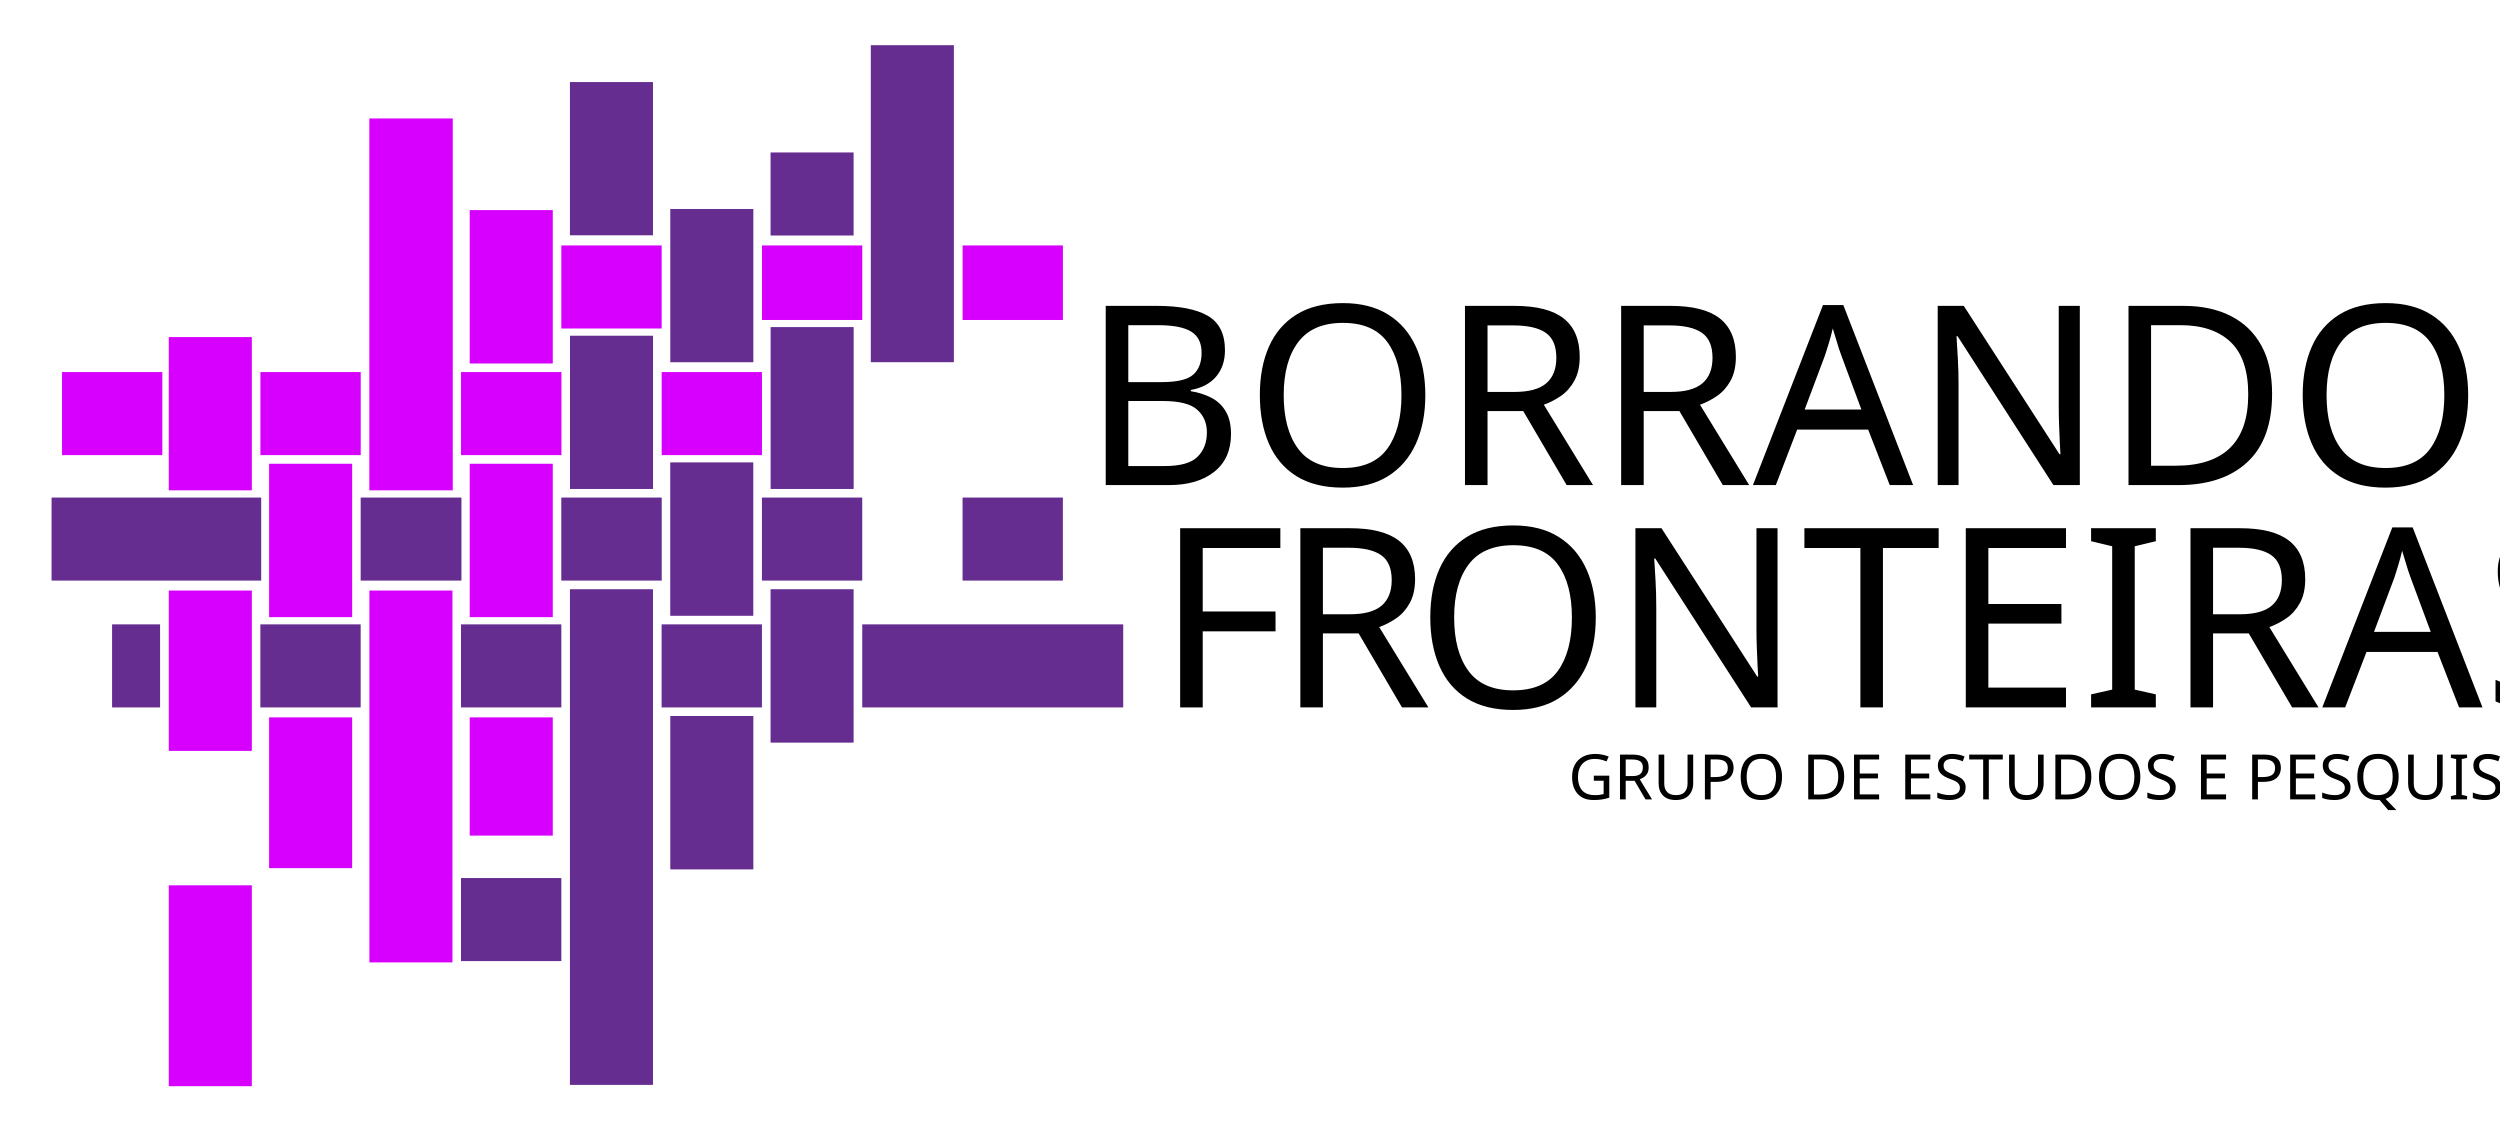
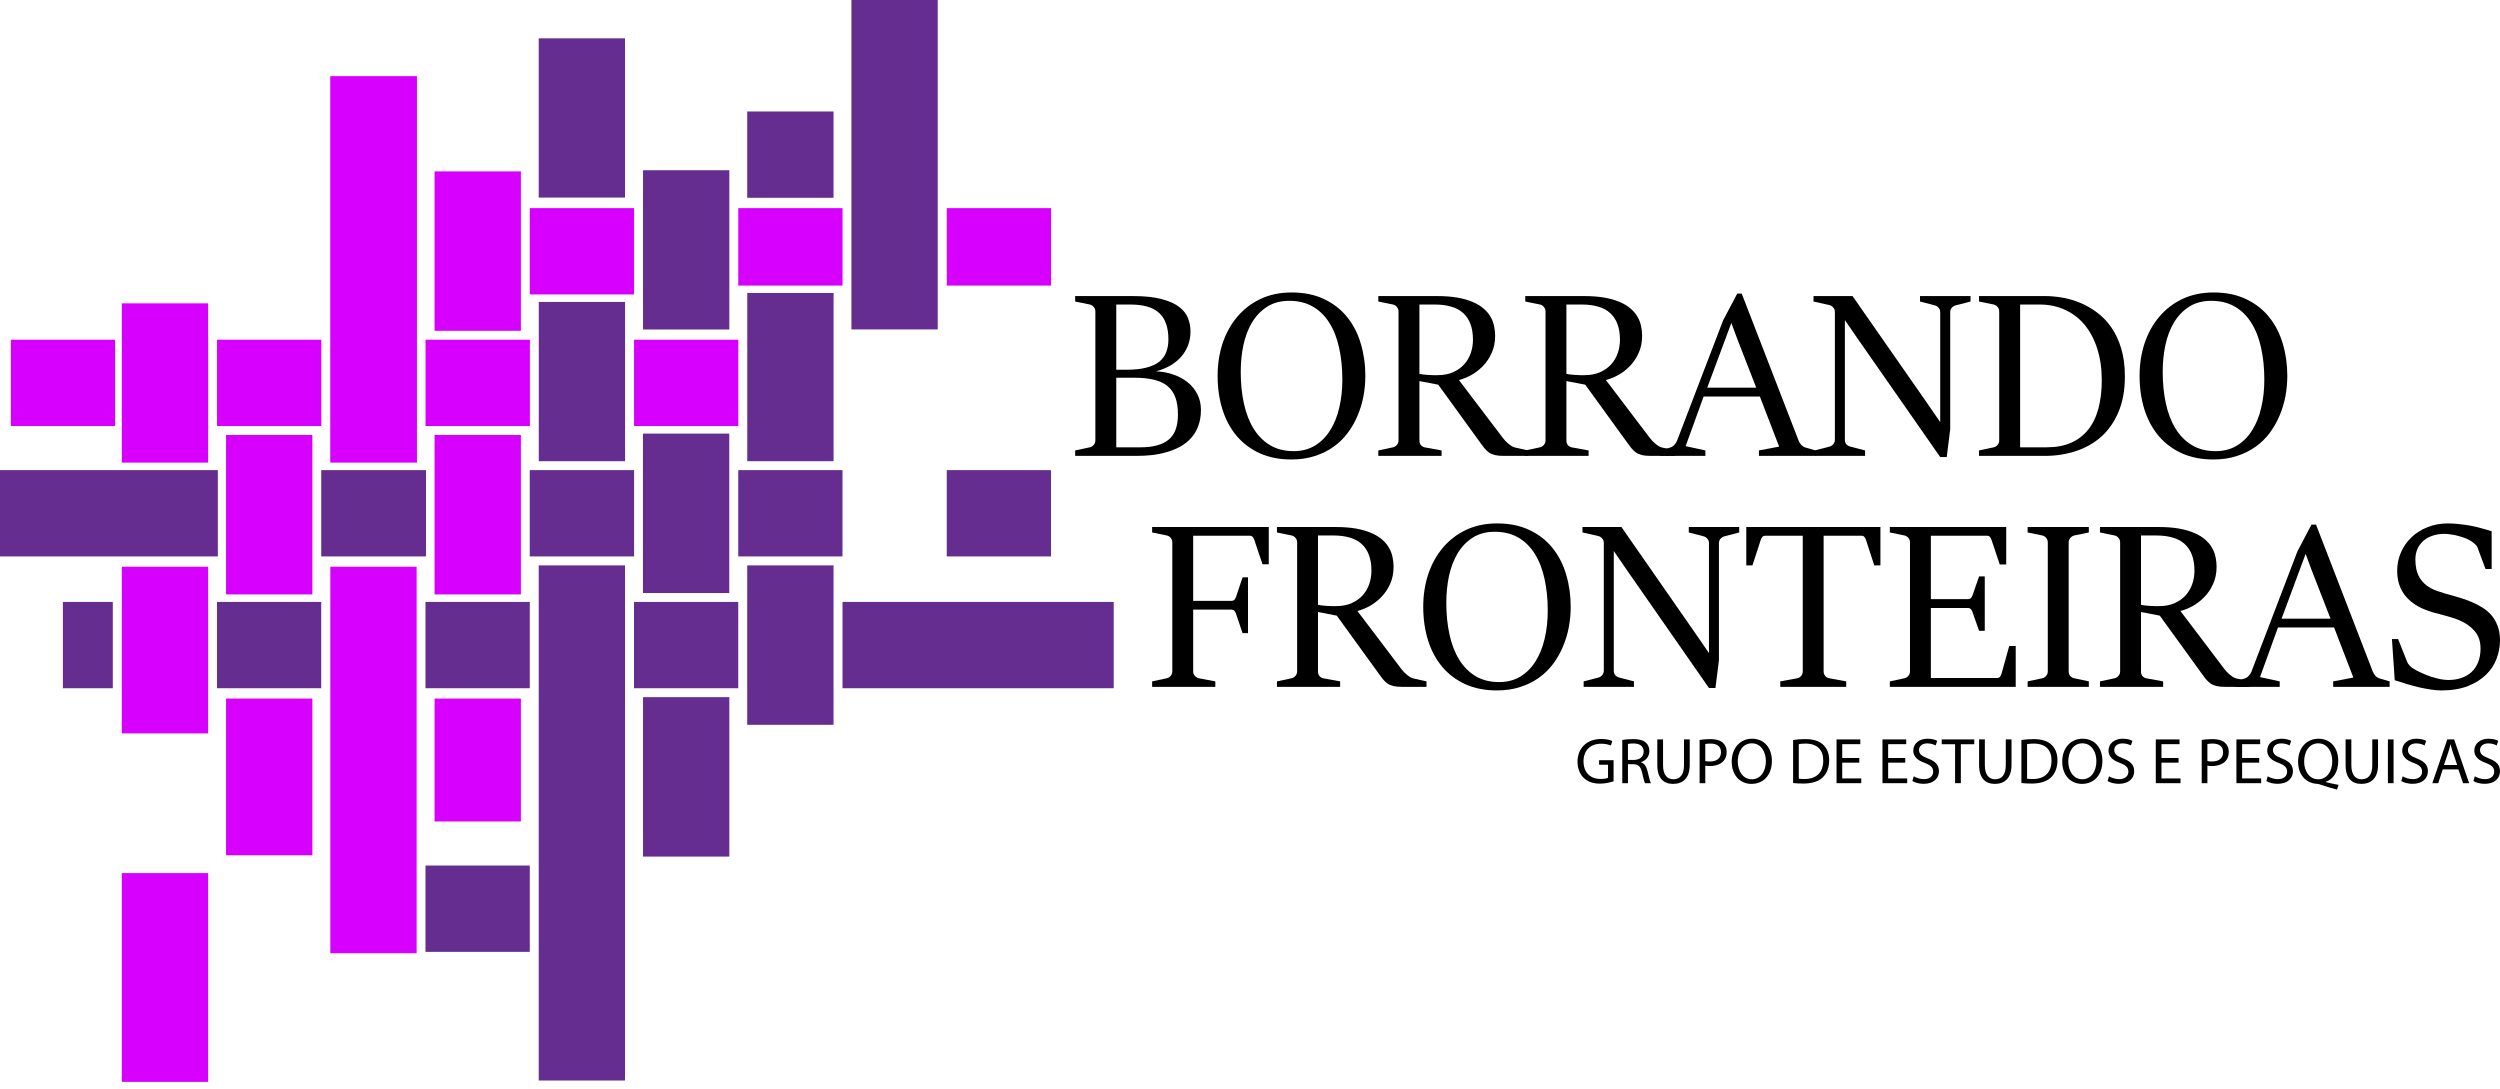
- <svg xmlns="http://www.w3.org/2000/svg" id="Camada_1" viewBox="0 0 478 215.7">
-   <defs>
-     <style>.cls-1{font-family:SitkaBanner, Sitka;font-size:48px;}.cls-1,.cls-2{fill:#000;}.cls-3{fill:#d700ff;}.cls-3,.cls-4{stroke-width:0px;}.cls-5{letter-spacing:0em;}.cls-4{fill:#662d91;}.cls-2{font-family:MyriadPro-Regular, 'Myriad Pro';font-size:12px;}</style>
-   </defs>
-   <rect class="cls-4" x="21.43" y="119.38" width="9.18" height="15.88" />
-   <rect class="cls-4" x="88.14" y="167.88" width="19.19" height="15.88" />
-   <rect class="cls-4" x="69.53" y="152.1" width="94.77" height="15.88" transform="translate(-43.13 276.96) rotate(-90)" />
-   <rect class="cls-4" x="102.26" y="70.9" width="29.3" height="15.88" transform="translate(38.08 195.75) rotate(-90)" />
-   <rect class="cls-4" x="121.44" y="46.67" width="29.3" height="15.88" transform="translate(81.49 190.7) rotate(-90)" />
-   <rect class="cls-4" x="102.26" y="22.39" width="29.3" height="15.88" transform="translate(86.58 147.25) rotate(-90)" />
-   <rect class="cls-4" x="121.43" y="95.13" width="29.33" height="15.88" transform="translate(33.02 239.17) rotate(-90)" />
-   <rect class="cls-4" x="121.43" y="143.63" width="29.33" height="15.88" transform="translate(-15.47 287.66) rotate(-90)" />
-   <rect class="cls-4" x="140.61" y="119.38" width="29.33" height="15.88" transform="translate(27.95 282.6) rotate(-90)" />
-   <rect class="cls-4" x="144.14" y="31.02" width="60.61" height="15.88" transform="translate(135.48 213.39) rotate(-90)" />
-   <rect class="cls-4" x="139.8" y="70.08" width="30.95" height="15.88" transform="translate(77.26 233.29) rotate(-90)" />
-   <rect class="cls-4" x="147.34" y="29.15" width="15.88" height="15.88" transform="translate(118.18 192.37) rotate(-90)" />
-   <rect class="cls-4" x="9.86" y="95.13" width="40.08" height="15.88" />
-   <rect class="cls-4" x="107.32" y="95.13" width="19.2" height="15.88" />
-   <rect class="cls-4" x="145.68" y="95.13" width="19.18" height="15.88" />
-   <rect class="cls-4" x="184.04" y="95.13" width="19.18" height="15.88" />
-   <rect class="cls-4" x="68.96" y="95.13" width="19.27" height="15.88" />
-   <rect class="cls-4" x="126.5" y="119.38" width="19.18" height="15.88" />
-   <rect class="cls-4" x="164.86" y="119.38" width="49.9" height="15.88" />
-   <rect class="cls-4" x="88.14" y="119.38" width="19.19" height="15.88" />
-   <rect class="cls-4" x="49.78" y="119.38" width="19.18" height="15.88" />
-   <rect class="cls-3" x="21.01" y="180.54" width="38.41" height="15.88" transform="translate(-148.27 228.69) rotate(-90)" />
-   <rect class="cls-3" x="145.69" y="46.93" width="19.18" height="14.25" />
-   <rect class="cls-3" x="184.05" y="46.93" width="19.18" height="14.25" />
-   <rect class="cls-3" x="32.27" y="112.91" width="15.88" height="30.66" />
-   <rect class="cls-3" x="51.45" y="137.16" width="15.88" height="28.83" />
-   <rect class="cls-3" x="70.63" y="112.91" width="15.88" height="71.1" />
-   <rect class="cls-3" x="49.79" y="71.14" width="19.18" height="15.88" />
-   <rect class="cls-3" x="11.86" y="71.14" width="19.18" height="15.88" />
-   <rect class="cls-3" x="88.15" y="71.14" width="19.2" height="15.88" />
-   <rect class="cls-3" x="32.27" y="64.45" width="15.88" height="29.3" />
-   <rect class="cls-3" x="70.62" y="22.65" width="15.95" height="71.1" />
-   <rect class="cls-3" x="107.33" y="46.93" width="19.18" height="15.88" />
-   <rect class="cls-3" x="89.81" y="40.17" width="15.88" height="29.33" />
-   <rect class="cls-3" x="89.81" y="88.67" width="15.88" height="29.33" />
-   <rect class="cls-3" x="89.81" y="137.16" width="15.88" height="22.61" />
-   <rect class="cls-3" x="51.45" y="88.67" width="15.88" height="29.33" />
-   <rect class="cls-3" x="126.51" y="71.14" width="19.18" height="15.88" />
-   <text class="cls-1" transform="translate(220.99 135.26)">
-     <tspan x="0" y="0">F</tspan>
-     <tspan class="cls-5" x="22.98" y="0">R</tspan>
-     <tspan x="49.56" y="0">ONTEIRAS</tspan>
-   </text>
-   <text class="cls-1" transform="translate(206.76 92.75)">
-     <tspan x="0" y="0">BORRANDO</tspan>
-   </text>
-   <text class="cls-2" transform="translate(299.85 152.84)">
-     <tspan x="0" y="0">GRUPO DE ESTUDOS E PESQUISAS</tspan>
-   </text>
+ <svg xmlns="http://www.w3.org/2000/svg" width="255" height="111" viewBox="0 0 255 111" fill="none">
+   <path d="M11.504 61.396H6.415V70.2H11.504V61.396Z" fill="#662D91" />
+   <path d="M54.039 88.285H43.4V97.09H54.039V88.285Z" fill="#662D91" />
+   <path d="M54.948 57.67V110.213H63.752V57.67H54.948Z" fill="#662D91" />
+   <path d="M54.954 30.798V47.042H63.758V30.798H54.954Z" fill="#662D91" />
+   <path d="M65.588 17.364V33.609H74.392V17.364H65.588Z" fill="#662D91" />
+   <path d="M54.948 3.909V20.153H63.752V3.909H54.948Z" fill="#662D91" />
+   <path d="M65.582 44.226V60.487H74.386V44.226H65.582Z" fill="#662D91" />
+   <path d="M65.588 71.109V87.371H74.392V71.109H65.588Z" fill="#662D91" />
+   <path d="M76.216 57.67V73.931H85.02V57.67H76.216Z" fill="#662D91" />
+   <path d="M86.844 3.8147e-06V33.603H95.648V3.8147e-06H86.844Z" fill="#662D91" />
+   <path d="M76.221 29.883V47.042H85.025V29.883H76.221Z" fill="#662D91" />
+   <path d="M76.216 11.371V20.175H85.02V11.371H76.216Z" fill="#662D91" />
+   <path d="M22.221 47.952H0V56.756H22.221V47.952Z" fill="#662D91" />
+   <path d="M64.678 47.952H54.033V56.756H64.678V47.952Z" fill="#662D91" />
+   <path d="M85.935 47.952H75.301V56.756H85.935V47.952Z" fill="#662D91" />
+   <path d="M107.202 47.952H96.568V56.756H107.202V47.952Z" fill="#662D91" />
+   <path d="M43.45 47.952H32.766V56.756H43.45V47.952Z" fill="#662D91" />
+   <path d="M75.301 61.396H64.667V70.2H75.301V61.396Z" fill="#662D91" />
+   <path d="M113.6 61.396H85.935V70.2H113.6V61.396Z" fill="#662D91" />
+   <path d="M54.039 61.396H43.4V70.2H54.039V61.396Z" fill="#662D91" />
+   <path d="M32.766 61.396H22.132V70.2H32.766V61.396Z" fill="#662D91" />
+   <path d="M12.425 89.056L12.425 110.351H21.229V89.056H12.425Z" fill="#D700FF" />
+   <path d="M85.94 21.229H75.306V29.129H85.94V21.229Z" fill="#D700FF" />
+   <path d="M107.208 21.229H96.574V29.129H107.208V21.229Z" fill="#D700FF" />
+   <path d="M21.229 57.809H12.425V74.808H21.229V57.809Z" fill="#D700FF" />
+   <path d="M31.862 71.254H23.058V87.237H31.862V71.254Z" fill="#D700FF" />
+   <path d="M42.496 57.809H33.692V97.228H42.496V57.809Z" fill="#D700FF" />
+   <path d="M32.772 34.651H22.138V43.455H32.772V34.651Z" fill="#D700FF" />
+   <path d="M11.742 34.651H1.109V43.455H11.742V34.651Z" fill="#D700FF" />
+   <path d="M54.05 34.651H43.405V43.455H54.05V34.651Z" fill="#D700FF" />
+   <path d="M21.229 30.942H12.425V47.186H21.229V30.942Z" fill="#D700FF" />
+   <path d="M42.529 7.767H33.686V47.186H42.529V7.767Z" fill="#D700FF" />
+   <path d="M64.673 21.229H54.039V30.033H64.673V21.229Z" fill="#D700FF" />
+   <path d="M53.13 17.481H44.326V33.742H53.13V17.481Z" fill="#D700FF" />
+   <path d="M53.13 44.37H44.326V60.631H53.13V44.37Z" fill="#D700FF" />
+   <path d="M53.13 71.254H44.326V83.789H53.13V71.254Z" fill="#D700FF" />
+   <path d="M31.862 44.37H23.058V60.631H31.862V44.37Z" fill="#D700FF" />
+   <path d="M75.306 34.651H64.673V43.455H75.306V34.651Z" fill="#D700FF" />
+   <path d="M117.518 69.501L119.02 69.182C119.178 69.143 119.308 69.06 119.41 68.934C119.521 68.807 119.576 68.658 119.576 68.484V55.329C119.576 55.148 119.521 54.994 119.41 54.867C119.308 54.741 119.178 54.658 119.02 54.619L117.518 54.312V53.755H129.414V57.553H128.775L127.936 55.057C127.896 54.938 127.841 54.84 127.77 54.761C127.699 54.682 127.593 54.643 127.451 54.643H121.704V61.291H125.559C125.717 61.291 125.831 61.256 125.902 61.185C125.973 61.106 126.028 61.011 126.068 60.901L126.742 58.89H127.297V64.58H126.742L126.068 62.593C126.028 62.474 125.973 62.376 125.902 62.297C125.831 62.218 125.717 62.179 125.559 62.179H121.704V68.484C121.704 68.665 121.759 68.815 121.87 68.934C121.98 69.052 122.114 69.135 122.272 69.182L123.963 69.501V70.058H117.518V69.501Z" fill="black" />
+   <path d="M130.249 69.501L131.751 69.182C131.909 69.143 132.039 69.06 132.141 68.934C132.252 68.807 132.307 68.658 132.307 68.484V55.329C132.307 55.148 132.252 54.994 132.141 54.867C132.039 54.741 131.909 54.658 131.751 54.619L130.249 54.312V53.755H136.233C137.037 53.755 137.742 53.811 138.349 53.921C138.956 54.032 139.477 54.185 139.91 54.383C140.352 54.572 140.714 54.797 140.998 55.057C141.29 55.309 141.518 55.585 141.684 55.885C141.857 56.185 141.976 56.5 142.039 56.831C142.11 57.155 142.145 57.478 142.145 57.801C142.145 58.472 142.023 59.067 141.778 59.588C141.542 60.108 141.238 60.554 140.868 60.925C140.505 61.295 140.107 61.599 139.674 61.836C139.24 62.064 138.834 62.226 138.456 62.321L142.937 68.236C143.008 68.33 143.095 68.433 143.197 68.543C143.3 68.646 143.406 68.744 143.517 68.839C143.627 68.926 143.737 69.005 143.848 69.076C143.966 69.139 144.076 69.182 144.179 69.206L145.503 69.501V70.058H143.008C142.653 70.058 142.358 70.03 142.121 69.975C141.893 69.919 141.692 69.833 141.518 69.714C141.345 69.588 141.183 69.434 141.033 69.253C140.892 69.064 140.726 68.839 140.537 68.579L136.351 62.794L134.435 62.427V68.484C134.435 68.665 134.479 68.815 134.565 68.934C134.66 69.052 134.786 69.135 134.944 69.182L136.694 69.501V70.058H130.249V69.501ZM134.435 61.694C134.522 61.717 134.644 61.737 134.802 61.753C134.96 61.769 135.129 61.784 135.31 61.8C135.492 61.808 135.665 61.816 135.831 61.824C136.004 61.824 136.146 61.824 136.256 61.824C136.871 61.824 137.403 61.725 137.853 61.528C138.31 61.323 138.688 61.055 138.988 60.724C139.287 60.392 139.512 60.01 139.662 59.576C139.812 59.142 139.886 58.689 139.886 58.215C139.886 57.584 139.8 57.044 139.626 56.595C139.453 56.137 139.201 55.763 138.87 55.471C138.546 55.179 138.144 54.966 137.663 54.832C137.183 54.69 136.635 54.619 136.02 54.619H134.435V61.694Z" fill="black" />
+   <path d="M152.679 70.424C151.473 70.424 150.405 70.215 149.474 69.797C148.544 69.371 147.76 68.784 147.121 68.034C146.483 67.277 145.998 66.378 145.667 65.337C145.336 64.288 145.17 63.141 145.17 61.895C145.17 60.712 145.34 59.603 145.679 58.57C146.026 57.537 146.522 56.638 147.169 55.873C147.815 55.1 148.603 54.493 149.534 54.051C150.464 53.61 151.52 53.389 152.703 53.389C153.98 53.389 155.087 53.617 156.025 54.075C156.971 54.524 157.752 55.136 158.367 55.909C158.989 56.681 159.451 57.584 159.75 58.618C160.058 59.643 160.211 60.735 160.211 61.895C160.211 62.581 160.148 63.267 160.022 63.953C159.896 64.639 159.699 65.298 159.431 65.929C159.171 66.56 158.836 67.151 158.426 67.703C158.024 68.248 157.543 68.721 156.983 69.123C156.423 69.525 155.785 69.841 155.068 70.069C154.358 70.306 153.562 70.424 152.679 70.424ZM152.904 69.572C153.731 69.572 154.453 69.387 155.068 69.016C155.69 68.638 156.207 68.121 156.617 67.467C157.034 66.812 157.346 66.043 157.551 65.16C157.764 64.269 157.87 63.31 157.87 62.285C157.87 61.102 157.76 60.018 157.539 59.032C157.326 58.046 156.995 57.198 156.546 56.488C156.104 55.778 155.544 55.226 154.867 54.832C154.189 54.438 153.388 54.24 152.466 54.24C151.591 54.24 150.838 54.442 150.208 54.844C149.585 55.246 149.072 55.782 148.67 56.453C148.276 57.115 147.985 57.884 147.795 58.76C147.614 59.627 147.523 60.534 147.523 61.481C147.523 62.64 147.63 63.713 147.843 64.698C148.056 65.684 148.383 66.54 148.824 67.266C149.266 67.983 149.821 68.547 150.491 68.957C151.169 69.367 151.973 69.572 152.904 69.572Z" fill="black" />
+   <path d="M161.532 69.501L163.033 69.111C163.191 69.072 163.321 68.989 163.424 68.863C163.534 68.729 163.589 68.579 163.589 68.413V55.376C163.589 55.195 163.534 55.045 163.424 54.927C163.321 54.8 163.191 54.718 163.033 54.678L161.413 54.312V53.755H165.386L173.202 64.994L174.314 66.615V55.4C174.314 55.218 174.259 55.069 174.148 54.95C174.046 54.824 173.916 54.741 173.758 54.702L172.257 54.312V53.755H177.4V54.312L175.898 54.702C175.741 54.741 175.607 54.824 175.496 54.95C175.386 55.077 175.331 55.226 175.331 55.4V67.348L174.976 70.176H174.314L165.848 58.014L164.606 56.204V68.413C164.606 68.594 164.657 68.748 164.76 68.874C164.87 68.993 165.004 69.072 165.162 69.111L166.663 69.501V70.058H161.532V69.501Z" fill="black" />
+   <path d="M181.587 69.501L183.325 69.182C183.482 69.15 183.613 69.072 183.715 68.945C183.825 68.811 183.881 68.658 183.881 68.484V54.643H180.109C179.951 54.643 179.837 54.682 179.766 54.761C179.695 54.84 179.639 54.938 179.6 55.057L178.749 57.671H178.122V53.755H191.803V57.671H191.176L190.325 55.057C190.286 54.938 190.23 54.84 190.159 54.761C190.096 54.682 189.99 54.643 189.84 54.643H186.009V68.484C186.009 68.665 186.064 68.819 186.175 68.945C186.285 69.072 186.419 69.15 186.577 69.182L188.315 69.501V70.058H181.587V69.501Z" fill="black" />
+   <path d="M192.762 69.501L194.263 69.182C194.421 69.143 194.551 69.06 194.654 68.934C194.764 68.807 194.819 68.658 194.819 68.484V55.329C194.819 55.148 194.764 54.994 194.654 54.867C194.551 54.741 194.421 54.658 194.263 54.619L192.762 54.312V53.755H204.634V57.577H203.972L203.132 55.057C203.093 54.938 203.037 54.84 202.966 54.761C202.895 54.682 202.789 54.643 202.647 54.643H196.948V61.114H200.684C200.842 61.114 200.956 61.078 201.027 61.007C201.098 60.936 201.153 60.846 201.193 60.735L201.867 58.795H202.446V64.344H201.867L201.193 62.427C201.153 62.301 201.098 62.202 201.027 62.131C200.956 62.052 200.842 62.013 200.684 62.013H196.948V69.158H203.664C203.806 69.158 203.912 69.123 203.983 69.052C204.054 68.973 204.109 68.871 204.149 68.744L204.941 65.893H205.603V70.058H192.762V69.501Z" fill="black" />
+   <path d="M206.818 69.501L208.32 69.182C208.477 69.143 208.607 69.06 208.71 68.934C208.82 68.807 208.875 68.658 208.875 68.484V55.329C208.875 55.148 208.82 54.994 208.71 54.867C208.607 54.741 208.477 54.658 208.32 54.619L206.818 54.312V53.755H213.061V54.312L211.571 54.619C211.414 54.658 211.28 54.745 211.169 54.879C211.059 55.005 211.004 55.155 211.004 55.329V68.484C211.004 68.665 211.055 68.819 211.158 68.945C211.268 69.064 211.406 69.143 211.571 69.182L213.061 69.501V70.058H206.818V69.501Z" fill="black" />
+   <path d="M214.197 69.501L215.699 69.182C215.856 69.143 215.986 69.06 216.089 68.934C216.199 68.807 216.254 68.658 216.254 68.484V55.329C216.254 55.148 216.199 54.994 216.089 54.867C215.986 54.741 215.856 54.658 215.699 54.619L214.197 54.312V53.755H220.18C220.984 53.755 221.69 53.811 222.297 53.921C222.904 54.032 223.424 54.185 223.858 54.383C224.299 54.572 224.662 54.797 224.945 55.057C225.237 55.309 225.466 55.585 225.631 55.885C225.805 56.185 225.923 56.5 225.986 56.831C226.057 57.155 226.092 57.478 226.092 57.801C226.092 58.472 225.97 59.067 225.726 59.588C225.489 60.108 225.186 60.554 224.815 60.925C224.453 61.295 224.055 61.599 223.621 61.836C223.187 62.064 222.781 62.226 222.403 62.321L226.885 68.236C226.956 68.33 227.042 68.433 227.145 68.543C227.247 68.646 227.354 68.744 227.464 68.839C227.574 68.926 227.685 69.005 227.795 69.076C227.913 69.139 228.024 69.182 228.126 69.206L229.451 69.501V70.058H226.956C226.601 70.058 226.305 70.03 226.069 69.975C225.84 69.919 225.639 69.833 225.466 69.714C225.292 69.588 225.131 69.434 224.981 69.253C224.839 69.064 224.673 68.839 224.484 68.579L220.298 62.794L218.383 62.427V68.484C218.383 68.665 218.426 68.815 218.513 68.934C218.607 69.052 218.734 69.135 218.891 69.182L220.641 69.501V70.058H214.197V69.501ZM218.383 61.694C218.469 61.717 218.592 61.737 218.749 61.753C218.907 61.769 219.076 61.784 219.258 61.8C219.439 61.808 219.612 61.816 219.778 61.824C219.951 61.824 220.093 61.824 220.204 61.824C220.819 61.824 221.351 61.725 221.8 61.528C222.257 61.323 222.636 61.055 222.935 60.724C223.235 60.392 223.459 60.01 223.609 59.576C223.759 59.142 223.834 58.689 223.834 58.215C223.834 57.584 223.747 57.044 223.574 56.595C223.4 56.137 223.148 55.763 222.817 55.471C222.494 55.179 222.092 54.966 221.611 54.832C221.13 54.69 220.582 54.619 219.967 54.619H218.383V61.694Z" fill="black" />
+   <path d="M227.933 69.501L228.949 69.206C229.107 69.158 229.245 69.072 229.363 68.945C229.489 68.811 229.584 68.665 229.647 68.508L234.342 56.228L235.772 53.507H236.233L242.028 68.508C242.091 68.665 242.181 68.811 242.3 68.945C242.426 69.072 242.568 69.158 242.725 69.206L243.742 69.501V70.058H237.984V69.501L240.041 69.111L238.078 64H232.355L230.522 69.064L232.532 69.501V70.058H227.933V69.501ZM237.712 63.101L235.772 58.109L235.181 56.512H235.169L232.722 63.101H237.712Z" fill="black" />
+   <path d="M243.979 65.183H244.606L245.54 67.538C245.58 67.632 245.655 67.743 245.765 67.869C245.883 67.995 245.986 68.086 246.072 68.141C246.356 68.322 246.664 68.488 246.995 68.638C247.326 68.788 247.657 68.918 247.988 69.028C248.319 69.131 248.634 69.214 248.934 69.277C249.234 69.332 249.498 69.359 249.726 69.359C250.223 69.359 250.672 69.288 251.074 69.147C251.484 69.005 251.831 68.799 252.115 68.531C252.406 68.255 252.627 67.92 252.777 67.526C252.935 67.124 253.014 66.666 253.014 66.153C253.014 65.428 252.816 64.836 252.422 64.379C252.028 63.914 251.496 63.539 250.826 63.255C250.526 63.129 250.231 63.026 249.939 62.947C249.647 62.861 249.352 62.778 249.052 62.699C248.761 62.62 248.465 62.541 248.165 62.462C247.874 62.376 247.582 62.273 247.29 62.155C246.407 61.8 245.722 61.291 245.233 60.629C244.752 59.966 244.512 59.162 244.512 58.215C244.512 57.545 244.642 56.918 244.902 56.334C245.162 55.743 245.521 55.23 245.978 54.797C246.443 54.355 246.991 54.012 247.621 53.767C248.252 53.515 248.934 53.389 249.667 53.389C250.069 53.389 250.467 53.412 250.861 53.46C251.256 53.499 251.642 53.554 252.02 53.625C252.399 53.696 252.765 53.783 253.12 53.886C253.475 53.98 253.818 54.083 254.149 54.193V58.038H253.522L252.706 55.849C252.667 55.731 252.592 55.625 252.481 55.53C252.379 55.435 252.284 55.356 252.198 55.293C252.008 55.151 251.788 55.029 251.535 54.927C251.283 54.824 251.023 54.737 250.755 54.666C250.495 54.595 250.239 54.544 249.986 54.513C249.734 54.473 249.517 54.453 249.336 54.453C248.871 54.453 248.453 54.52 248.083 54.655C247.72 54.781 247.413 54.958 247.16 55.187C246.908 55.416 246.711 55.692 246.569 56.015C246.435 56.338 246.368 56.689 246.368 57.068C246.368 57.399 246.4 57.722 246.463 58.038C246.526 58.353 246.64 58.649 246.806 58.925C246.971 59.201 247.196 59.458 247.48 59.694C247.771 59.923 248.138 60.116 248.579 60.274C248.863 60.376 249.143 60.467 249.419 60.546C249.703 60.625 249.986 60.704 250.27 60.783C250.554 60.861 250.842 60.948 251.133 61.043C251.433 61.138 251.744 61.252 252.068 61.386C252.43 61.536 252.785 61.717 253.132 61.93C253.486 62.135 253.802 62.392 254.078 62.699C254.354 63.007 254.574 63.373 254.74 63.799C254.913 64.225 255 64.73 255 65.314C255 65.937 254.886 66.556 254.657 67.171C254.436 67.778 254.082 68.322 253.593 68.803C253.112 69.285 252.493 69.675 251.736 69.975C250.98 70.274 250.073 70.424 249.017 70.424C248.67 70.424 248.303 70.393 247.917 70.33C247.539 70.274 247.145 70.2 246.735 70.105C246.333 70.01 245.923 69.9 245.505 69.774C245.087 69.647 244.673 69.517 244.263 69.383L243.979 65.183Z" fill="black" />
+   <path d="M109.666 45.945L111.17 45.625C111.328 45.586 111.459 45.503 111.561 45.377C111.672 45.251 111.727 45.101 111.727 44.927V31.772C111.727 31.591 111.672 31.437 111.561 31.311C111.459 31.184 111.328 31.102 111.17 31.062L109.666 30.755V30.199H115.565C116.75 30.199 117.721 30.301 118.479 30.506C119.245 30.703 119.846 30.971 120.28 31.311C120.714 31.642 121.014 32.024 121.18 32.458C121.346 32.892 121.429 33.342 121.429 33.807C121.429 34.319 121.346 34.793 121.18 35.226C121.014 35.66 120.777 36.051 120.469 36.398C120.161 36.745 119.79 37.044 119.356 37.297C118.922 37.541 118.44 37.734 117.911 37.876C118.543 37.9 119.135 38.011 119.688 38.208C120.248 38.397 120.734 38.661 121.145 39C121.563 39.331 121.891 39.734 122.128 40.207C122.373 40.68 122.495 41.212 122.495 41.804C122.495 42.427 122.404 42.975 122.223 43.448C122.049 43.922 121.804 44.332 121.488 44.679C121.18 45.026 120.813 45.318 120.387 45.554C119.968 45.783 119.514 45.968 119.024 46.11C118.543 46.252 118.037 46.355 117.508 46.418C116.979 46.473 116.45 46.501 115.921 46.501H109.666V45.945ZM114.937 37.711C115.727 37.711 116.391 37.64 116.928 37.498C117.472 37.356 117.911 37.155 118.242 36.895C118.574 36.626 118.811 36.303 118.953 35.924C119.103 35.538 119.178 35.104 119.178 34.623C119.178 33.992 119.095 33.452 118.929 33.002C118.772 32.553 118.531 32.186 118.207 31.902C117.883 31.61 117.476 31.397 116.987 31.263C116.505 31.129 115.94 31.062 115.293 31.062H113.859V37.711H114.937ZM116.359 45.625C117.623 45.625 118.57 45.365 119.202 44.844C119.834 44.324 120.15 43.472 120.15 42.289C120.15 41.595 120.063 41.011 119.889 40.538C119.715 40.057 119.447 39.671 119.083 39.379C118.72 39.079 118.254 38.862 117.686 38.728C117.125 38.594 116.458 38.527 115.684 38.527H113.859V45.625H116.359Z" fill="black" />
+   <path d="M131.719 46.867C130.511 46.867 129.441 46.658 128.509 46.24C127.577 45.815 126.792 45.227 126.152 44.478C125.512 43.721 125.026 42.821 124.695 41.78C124.363 40.731 124.197 39.584 124.197 38.338C124.197 37.155 124.367 36.047 124.707 35.014C125.054 33.98 125.552 33.081 126.199 32.316C126.847 31.543 127.637 30.936 128.568 30.494C129.5 30.053 130.559 29.832 131.743 29.832C133.022 29.832 134.132 30.061 135.072 30.518C136.019 30.968 136.801 31.579 137.417 32.352C138.041 33.125 138.503 34.028 138.803 35.061C139.111 36.086 139.265 37.178 139.265 38.338C139.265 39.024 139.202 39.71 139.076 40.396C138.949 41.082 138.752 41.741 138.483 42.372C138.223 43.003 137.887 43.594 137.477 44.146C137.074 44.691 136.592 45.164 136.031 45.566C135.471 45.968 134.831 46.284 134.112 46.512C133.402 46.749 132.604 46.867 131.719 46.867ZM131.944 46.016C132.774 46.016 133.496 45.83 134.112 45.459C134.736 45.081 135.253 44.564 135.664 43.91C136.083 43.255 136.395 42.486 136.6 41.603C136.813 40.712 136.92 39.753 136.92 38.728C136.92 37.545 136.809 36.461 136.588 35.475C136.375 34.489 136.043 33.641 135.593 32.931C135.151 32.221 134.59 31.669 133.911 31.275C133.232 30.881 132.43 30.684 131.506 30.684C130.63 30.684 129.875 30.885 129.244 31.287C128.62 31.689 128.106 32.225 127.704 32.896C127.309 33.558 127.017 34.327 126.827 35.203C126.645 36.07 126.555 36.977 126.555 37.924C126.555 39.083 126.661 40.156 126.874 41.142C127.088 42.127 127.415 42.983 127.858 43.709C128.3 44.426 128.857 44.99 129.528 45.4C130.207 45.81 131.013 46.016 131.944 46.016Z" fill="black" />
+   <path d="M140.588 45.945L142.092 45.625C142.25 45.586 142.381 45.503 142.483 45.377C142.594 45.251 142.649 45.101 142.649 44.927V31.772C142.649 31.591 142.594 31.437 142.483 31.311C142.381 31.184 142.25 31.102 142.092 31.062L140.588 30.755V30.199H146.582C147.387 30.199 148.094 30.254 148.702 30.364C149.31 30.475 149.832 30.628 150.266 30.826C150.708 31.015 151.072 31.24 151.356 31.5C151.648 31.752 151.877 32.028 152.043 32.328C152.217 32.628 152.335 32.943 152.398 33.274C152.469 33.598 152.505 33.921 152.505 34.245C152.505 34.915 152.382 35.51 152.138 36.031C151.901 36.551 151.597 36.997 151.226 37.368C150.862 37.738 150.463 38.042 150.029 38.279C149.595 38.507 149.188 38.669 148.809 38.764L153.299 44.679C153.37 44.773 153.457 44.876 153.559 44.986C153.662 45.089 153.768 45.187 153.879 45.282C153.99 45.369 154.1 45.448 154.211 45.519C154.329 45.582 154.44 45.625 154.542 45.649L155.869 45.945V46.501H153.37C153.014 46.501 152.718 46.473 152.481 46.418C152.252 46.363 152.051 46.276 151.877 46.157C151.703 46.031 151.541 45.877 151.391 45.696C151.249 45.507 151.083 45.282 150.894 45.022L146.7 39.237L144.781 38.87V44.927C144.781 45.109 144.825 45.258 144.912 45.377C145.006 45.495 145.133 45.578 145.291 45.625L147.044 45.945V46.501H140.588V45.945ZM144.781 38.137C144.868 38.16 144.991 38.18 145.149 38.196C145.307 38.212 145.476 38.227 145.658 38.243C145.84 38.251 146.013 38.259 146.179 38.267C146.353 38.267 146.495 38.267 146.606 38.267C147.222 38.267 147.755 38.168 148.205 37.971C148.663 37.766 149.042 37.498 149.342 37.167C149.642 36.835 149.867 36.453 150.017 36.019C150.167 35.585 150.242 35.132 150.242 34.659C150.242 34.028 150.155 33.487 149.982 33.038C149.808 32.58 149.555 32.206 149.224 31.914C148.9 31.622 148.497 31.409 148.015 31.275C147.534 31.133 146.985 31.062 146.369 31.062H144.781V38.137Z" fill="black" />
+   <path d="M155.58 45.945L157.085 45.625C157.243 45.586 157.373 45.503 157.476 45.377C157.586 45.251 157.642 45.101 157.642 44.927V31.772C157.642 31.591 157.586 31.437 157.476 31.311C157.373 31.184 157.243 31.102 157.085 31.062L155.58 30.755V30.199H161.574C162.38 30.199 163.087 30.254 163.695 30.364C164.303 30.475 164.824 30.628 165.258 30.826C165.701 31.015 166.064 31.24 166.348 31.5C166.64 31.752 166.87 32.028 167.035 32.328C167.209 32.628 167.328 32.943 167.391 33.274C167.462 33.598 167.497 33.921 167.497 34.245C167.497 34.915 167.375 35.51 167.13 36.031C166.893 36.551 166.589 36.997 166.218 37.368C165.855 37.738 165.456 38.042 165.022 38.279C164.587 38.507 164.18 38.669 163.801 38.764L168.291 44.679C168.362 44.773 168.449 44.876 168.552 44.986C168.654 45.089 168.761 45.187 168.871 45.282C168.982 45.369 169.093 45.448 169.203 45.519C169.322 45.582 169.432 45.625 169.535 45.649L170.862 45.945V46.501H168.362C168.007 46.501 167.711 46.473 167.474 46.418C167.245 46.363 167.043 46.276 166.87 46.157C166.696 46.031 166.534 45.877 166.384 45.696C166.242 45.507 166.076 45.282 165.886 45.022L161.693 39.237L159.774 38.87V44.927C159.774 45.109 159.817 45.258 159.904 45.377C159.999 45.495 160.125 45.578 160.283 45.625L162.036 45.945V46.501H155.58V45.945ZM159.774 38.137C159.861 38.16 159.983 38.18 160.141 38.196C160.299 38.212 160.469 38.227 160.65 38.243C160.832 38.251 161.006 38.259 161.172 38.267C161.345 38.267 161.488 38.267 161.598 38.267C162.214 38.267 162.747 38.168 163.197 37.971C163.655 37.766 164.034 37.498 164.334 37.167C164.635 36.835 164.86 36.453 165.01 36.019C165.16 35.585 165.235 35.132 165.235 34.659C165.235 34.028 165.148 33.487 164.974 33.038C164.8 32.58 164.548 32.206 164.216 31.914C163.892 31.622 163.489 31.409 163.008 31.275C162.526 31.133 161.977 31.062 161.361 31.062H159.774V38.137Z" fill="black" />
+   <path d="M169.341 45.945L170.36 45.649C170.518 45.602 170.656 45.515 170.774 45.389C170.901 45.255 170.995 45.109 171.059 44.951L175.761 32.671L177.195 29.95H177.657L183.461 44.951C183.524 45.109 183.615 45.255 183.734 45.389C183.86 45.515 184.002 45.602 184.16 45.649L185.179 45.945V46.501H179.41V45.945L181.471 45.554L179.505 40.444H173.771L171.935 45.507L173.949 45.945V46.501H169.341V45.945ZM179.137 39.544L177.195 34.552L176.602 32.955H176.591L174.138 39.544H179.137Z" fill="black" />
+   <path d="M185.097 45.945L186.601 45.554C186.759 45.515 186.889 45.432 186.992 45.306C187.103 45.172 187.158 45.022 187.158 44.856V31.819C187.158 31.638 187.103 31.488 186.992 31.37C186.889 31.244 186.759 31.161 186.601 31.121L184.978 30.755V30.199H188.959L196.789 41.437L197.902 43.058V31.843C197.902 31.662 197.847 31.512 197.736 31.393C197.634 31.267 197.503 31.184 197.345 31.145L195.841 30.755V30.199H200.994V30.755L199.49 31.145C199.332 31.184 199.197 31.267 199.087 31.393C198.976 31.52 198.921 31.669 198.921 31.843V43.791L198.566 46.619H197.902L189.421 34.458L188.177 32.647V44.856C188.177 45.038 188.228 45.191 188.331 45.318C188.441 45.436 188.576 45.515 188.733 45.554L190.238 45.945V46.501H185.097V45.945Z" fill="black" />
+   <path d="M201.859 45.945L203.364 45.625C203.522 45.586 203.652 45.503 203.754 45.377C203.865 45.251 203.92 45.101 203.92 44.927V31.772C203.92 31.591 203.865 31.437 203.754 31.311C203.652 31.184 203.522 31.102 203.364 31.062L201.859 30.755V30.199H208.623C209.152 30.199 209.721 30.25 210.329 30.352C210.937 30.455 211.541 30.628 212.141 30.873C212.742 31.117 213.318 31.445 213.871 31.855C214.424 32.257 214.913 32.762 215.34 33.369C215.766 33.976 216.106 34.698 216.359 35.534C216.611 36.362 216.738 37.32 216.738 38.409C216.738 39.797 216.52 41 216.086 42.017C215.66 43.034 215.075 43.874 214.333 44.537C213.591 45.199 212.722 45.692 211.727 46.016C210.74 46.339 209.689 46.501 208.576 46.501H201.859V45.945ZM208.777 45.625C209.725 45.625 210.546 45.471 211.241 45.164C211.944 44.856 212.528 44.411 212.994 43.827C213.46 43.243 213.808 42.526 214.037 41.674C214.266 40.822 214.38 39.856 214.38 38.776C214.38 37.585 214.226 36.516 213.918 35.569C213.618 34.615 213.192 33.807 212.639 33.144C212.086 32.474 211.419 31.961 210.637 31.606C209.863 31.244 209.006 31.062 208.066 31.062H206.053V45.625H208.777Z" fill="black" />
+   <path d="M225.761 46.867C224.552 46.867 223.482 46.658 222.55 46.24C221.618 45.815 220.833 45.227 220.193 44.478C219.553 43.721 219.068 42.821 218.736 41.78C218.404 40.731 218.238 39.584 218.238 38.338C218.238 37.155 218.408 36.047 218.748 35.014C219.095 33.98 219.593 33.081 220.24 32.316C220.888 31.543 221.678 30.936 222.61 30.494C223.541 30.053 224.6 29.832 225.784 29.832C227.064 29.832 228.173 30.061 229.113 30.518C230.061 30.968 230.842 31.579 231.458 32.352C232.082 33.125 232.544 34.028 232.844 35.061C233.152 36.086 233.306 37.178 233.306 38.338C233.306 39.024 233.243 39.71 233.117 40.396C232.991 41.082 232.793 41.741 232.525 42.372C232.264 43.003 231.928 43.594 231.518 44.146C231.115 44.691 230.633 45.164 230.072 45.566C229.512 45.968 228.872 46.284 228.153 46.512C227.443 46.749 226.645 46.867 225.761 46.867ZM225.986 46.016C226.815 46.016 227.537 45.83 228.153 45.459C228.777 45.081 229.295 44.564 229.705 43.91C230.124 43.255 230.436 42.486 230.641 41.603C230.854 40.712 230.961 39.753 230.961 38.728C230.961 37.545 230.85 36.461 230.629 35.475C230.416 34.489 230.084 33.641 229.634 32.931C229.192 32.221 228.631 31.669 227.952 31.275C227.273 30.881 226.471 30.684 225.547 30.684C224.671 30.684 223.917 30.885 223.285 31.287C222.661 31.689 222.148 32.225 221.745 32.896C221.35 33.558 221.058 34.327 220.868 35.203C220.687 36.07 220.596 36.977 220.596 37.924C220.596 39.083 220.702 40.156 220.916 41.142C221.129 42.127 221.457 42.983 221.899 43.709C222.341 44.426 222.898 44.99 223.569 45.4C224.248 45.81 225.054 46.016 225.986 46.016Z" fill="black" />
+   <path d="M164.585 77.54V79.685C164.325 79.778 163.813 79.93 163.207 79.93C162.529 79.93 161.97 79.758 161.531 79.341C161.145 78.97 160.906 78.374 160.906 77.679C160.912 76.348 161.83 75.375 163.334 75.375C163.853 75.375 164.259 75.488 164.452 75.58L164.312 76.05C164.072 75.944 163.773 75.858 163.321 75.858C162.229 75.858 161.518 76.534 161.518 77.653C161.518 78.785 162.203 79.453 163.247 79.453C163.627 79.453 163.886 79.4 164.019 79.334V78.003H163.108V77.54H164.585Z" fill="black" />
+   <path d="M165.473 79.884V75.481C165.765 75.421 166.184 75.388 166.584 75.388C167.202 75.388 167.602 75.501 167.881 75.752C168.107 75.951 168.234 76.256 168.234 76.6C168.234 77.189 167.861 77.58 167.389 77.739V77.758C167.735 77.878 167.941 78.195 168.047 78.659C168.194 79.281 168.3 79.712 168.393 79.884H167.794C167.721 79.758 167.621 79.374 167.495 78.818C167.362 78.202 167.123 77.97 166.597 77.95H166.051V79.884H165.473ZM166.051 75.885V77.513H166.644C167.262 77.513 167.655 77.176 167.655 76.666C167.655 76.09 167.236 75.838 166.624 75.832C166.344 75.832 166.145 75.858 166.051 75.885Z" fill="black" />
+   <path d="M169.046 75.421H169.631V78.063C169.631 79.063 170.077 79.486 170.676 79.486C171.341 79.486 171.767 79.049 171.767 78.063V75.421H172.352V78.023C172.352 79.394 171.627 79.957 170.656 79.957C169.738 79.957 169.046 79.433 169.046 78.05V75.421Z" fill="black" />
+   <path d="M173.36 79.884V75.474C173.639 75.428 174.005 75.388 174.471 75.388C175.043 75.388 175.462 75.521 175.728 75.759C175.974 75.971 176.121 76.295 176.121 76.692C176.121 77.096 176.001 77.414 175.775 77.646C175.469 77.97 174.97 78.136 174.404 78.136C174.231 78.136 174.072 78.129 173.939 78.096V79.884H173.36ZM173.939 75.891V77.626C174.065 77.659 174.225 77.672 174.418 77.672C175.116 77.672 175.542 77.335 175.542 76.719C175.542 76.13 175.123 75.845 174.484 75.845C174.231 75.845 174.038 75.865 173.939 75.891Z" fill="black" />
+   <path d="M178.717 75.349C179.941 75.349 180.733 76.282 180.733 77.606C180.733 79.142 179.795 79.957 178.65 79.957C177.466 79.957 176.635 79.043 176.635 77.692C176.635 76.275 177.519 75.349 178.717 75.349ZM178.69 75.819C177.732 75.819 177.253 76.699 177.253 77.679C177.253 78.632 177.772 79.486 178.684 79.486C179.602 79.486 180.121 78.646 180.121 77.633C180.121 76.746 179.655 75.819 178.69 75.819Z" fill="black" />
+   <path d="M182.897 79.87V75.481C183.25 75.428 183.669 75.388 184.128 75.388C184.96 75.388 185.552 75.58 185.944 75.944C186.344 76.308 186.576 76.825 186.576 77.547C186.576 78.275 186.35 78.871 185.931 79.281C185.512 79.698 184.82 79.923 183.949 79.923C183.536 79.923 183.19 79.903 182.897 79.87ZM183.476 75.905V79.427C183.623 79.453 183.835 79.46 184.062 79.46C185.299 79.46 185.971 78.771 185.971 77.567C185.978 76.514 185.379 75.845 184.155 75.845C183.855 75.845 183.629 75.872 183.476 75.905Z" fill="black" />
+   <path d="M189.65 77.315V77.791H187.907V79.4H189.85V79.884H187.328V75.421H189.75V75.905H187.907V77.315H189.65Z" fill="black" />
+   <path d="M194.334 77.315V77.791H192.591V79.4H194.534V79.884H192.013V75.421H194.434V75.905H192.591V77.315H194.334Z" fill="black" />
+   <path d="M195.061 79.665L195.207 79.182C195.467 79.341 195.846 79.473 196.245 79.473C196.837 79.473 197.183 79.162 197.183 78.712C197.183 78.295 196.944 78.056 196.338 77.825C195.606 77.567 195.154 77.189 195.154 76.56C195.154 75.865 195.733 75.349 196.604 75.349C197.063 75.349 197.396 75.454 197.596 75.567L197.436 76.037C197.289 75.958 196.99 75.825 196.584 75.825C195.972 75.825 195.739 76.189 195.739 76.494C195.739 76.911 196.012 77.116 196.631 77.355C197.389 77.646 197.775 78.01 197.775 78.665C197.775 79.354 197.263 79.95 196.205 79.95C195.773 79.95 195.3 79.824 195.061 79.665Z" fill="black" />
+   <path d="M199.419 79.884V75.911H198.056V75.421H201.375V75.911H200.005V79.884H199.419Z" fill="black" />
+   <path d="M201.868 75.421H202.454V78.063C202.454 79.063 202.899 79.486 203.498 79.486C204.163 79.486 204.589 79.049 204.589 78.063V75.421H205.175V78.023C205.175 79.394 204.45 79.957 203.478 79.957C202.56 79.957 201.868 79.433 201.868 78.05V75.421Z" fill="black" />
+   <path d="M206.182 79.87V75.481C206.535 75.428 206.954 75.388 207.413 75.388C208.245 75.388 208.837 75.58 209.229 75.944C209.628 76.308 209.861 76.825 209.861 77.547C209.861 78.275 209.635 78.871 209.216 79.281C208.797 79.698 208.105 79.923 207.233 79.923C206.821 79.923 206.475 79.903 206.182 79.87ZM206.761 75.905V79.427C206.907 79.453 207.12 79.46 207.347 79.46C208.584 79.46 209.256 78.771 209.256 77.567C209.263 76.514 208.664 75.845 207.44 75.845C207.14 75.845 206.914 75.872 206.761 75.905Z" fill="black" />
+   <path d="M212.429 75.349C213.654 75.349 214.445 76.282 214.445 77.606C214.445 79.142 213.507 79.957 212.363 79.957C211.179 79.957 210.347 79.043 210.347 77.692C210.347 76.275 211.232 75.349 212.429 75.349ZM212.403 75.819C211.445 75.819 210.966 76.699 210.966 77.679C210.966 78.632 211.485 79.486 212.396 79.486C213.314 79.486 213.833 78.646 213.833 77.633C213.833 76.746 213.367 75.819 212.403 75.819Z" fill="black" />
+   <path d="M214.974 79.665L215.12 79.182C215.38 79.341 215.759 79.473 216.158 79.473C216.75 79.473 217.096 79.162 217.096 78.712C217.096 78.295 216.857 78.056 216.251 77.825C215.519 77.567 215.067 77.189 215.067 76.56C215.067 75.865 215.646 75.349 216.517 75.349C216.976 75.349 217.309 75.454 217.509 75.567L217.349 76.037C217.203 75.958 216.903 75.825 216.497 75.825C215.885 75.825 215.652 76.189 215.652 76.494C215.652 76.911 215.925 77.116 216.544 77.355C217.302 77.646 217.688 78.01 217.688 78.665C217.688 79.354 217.176 79.95 216.118 79.95C215.686 79.95 215.213 79.824 214.974 79.665Z" fill="black" />
+   <path d="M222.213 77.315V77.791H220.47V79.4H222.412V79.884H219.891V75.421H222.312V75.905H220.47V77.315H222.213Z" fill="black" />
+   <path d="M224.575 79.884V75.474C224.855 75.428 225.22 75.388 225.686 75.388C226.258 75.388 226.677 75.521 226.944 75.759C227.19 75.971 227.336 76.295 227.336 76.692C227.336 77.096 227.216 77.414 226.99 77.646C226.684 77.97 226.185 78.136 225.62 78.136C225.447 78.136 225.287 78.129 225.154 78.096V79.884H224.575ZM225.154 75.891V77.626C225.28 77.659 225.44 77.672 225.633 77.672C226.331 77.672 226.757 77.335 226.757 76.719C226.757 76.13 226.338 75.845 225.699 75.845C225.447 75.845 225.254 75.865 225.154 75.891Z" fill="black" />
+   <path d="M230.438 77.315V77.791H228.695V79.4H230.637V79.884H228.116V75.421H230.538V75.905H228.695V77.315H230.438Z" fill="black" />
+   <path d="M231.164 79.665L231.311 79.182C231.57 79.341 231.949 79.473 232.348 79.473C232.94 79.473 233.286 79.162 233.286 78.712C233.286 78.295 233.047 78.056 232.442 77.825C231.71 77.567 231.257 77.189 231.257 76.56C231.257 75.865 231.836 75.349 232.708 75.349C233.167 75.349 233.499 75.454 233.699 75.567L233.539 76.037C233.393 75.958 233.093 75.825 232.688 75.825C232.076 75.825 231.843 76.189 231.843 76.494C231.843 76.911 232.116 77.116 232.734 77.355C233.493 77.646 233.879 78.01 233.879 78.665C233.879 79.354 233.366 79.95 232.308 79.95C231.876 79.95 231.404 79.824 231.164 79.665Z" fill="black" />
+   <path d="M238.537 80.056L238.37 80.539C237.765 80.38 237.173 80.201 236.654 80.023C236.561 79.99 236.468 79.957 236.381 79.957C235.317 79.917 234.405 79.135 234.405 77.699C234.405 76.269 235.283 75.349 236.494 75.349C237.712 75.349 238.503 76.289 238.503 77.606C238.503 78.751 237.971 79.486 237.226 79.745V79.771C237.672 79.884 238.157 79.99 238.537 80.056ZM236.448 79.486C237.372 79.486 237.891 78.652 237.891 77.633C237.891 76.739 237.426 75.819 236.474 75.819C235.496 75.819 235.017 76.719 235.024 77.686C235.017 78.632 235.543 79.486 236.448 79.486Z" fill="black" />
+   <path d="M239.251 75.421H239.837V78.063C239.837 79.063 240.283 79.486 240.881 79.486C241.547 79.486 241.973 79.049 241.973 78.063V75.421H242.558V78.023C242.558 79.394 241.833 79.957 240.861 79.957C239.943 79.957 239.251 79.433 239.251 78.05V75.421Z" fill="black" />
+   <path d="M243.566 75.421H244.144V79.884H243.566V75.421Z" fill="black" />
+   <path d="M244.931 79.665L245.077 79.182C245.337 79.341 245.716 79.473 246.115 79.473C246.707 79.473 247.053 79.162 247.053 78.712C247.053 78.295 246.814 78.056 246.208 77.825C245.477 77.567 245.024 77.189 245.024 76.56C245.024 75.865 245.603 75.349 246.475 75.349C246.934 75.349 247.266 75.454 247.466 75.567L247.306 76.037C247.16 75.958 246.86 75.825 246.455 75.825C245.843 75.825 245.61 76.189 245.61 76.494C245.61 76.911 245.882 77.116 246.501 77.355C247.26 77.646 247.646 78.01 247.646 78.665C247.646 79.354 247.133 79.95 246.075 79.95C245.643 79.95 245.171 79.824 244.931 79.665Z" fill="black" />
+   <path d="M250.753 78.48H249.163L248.698 79.884H248.099L249.622 75.421H250.321L251.851 79.884H251.232L250.753 78.48ZM249.283 78.03H250.634L250.195 76.746C250.095 76.454 250.028 76.189 249.962 75.931H249.948C249.882 76.196 249.809 76.467 249.722 76.739L249.283 78.03Z" fill="black" />
+   <path d="M252.286 79.665L252.432 79.182C252.691 79.341 253.071 79.473 253.47 79.473C254.062 79.473 254.408 79.162 254.408 78.712C254.408 78.295 254.168 78.056 253.563 77.825C252.831 77.567 252.379 77.189 252.379 76.56C252.379 75.865 252.958 75.349 253.829 75.349C254.288 75.349 254.621 75.454 254.82 75.567L254.661 76.037C254.514 75.958 254.215 75.825 253.809 75.825C253.197 75.825 252.964 76.189 252.964 76.494C252.964 76.911 253.237 77.116 253.856 77.355C254.614 77.646 255 78.01 255 78.665C255 79.354 254.488 79.95 253.43 79.95C252.998 79.95 252.525 79.824 252.286 79.665Z" fill="black" />
</svg>
